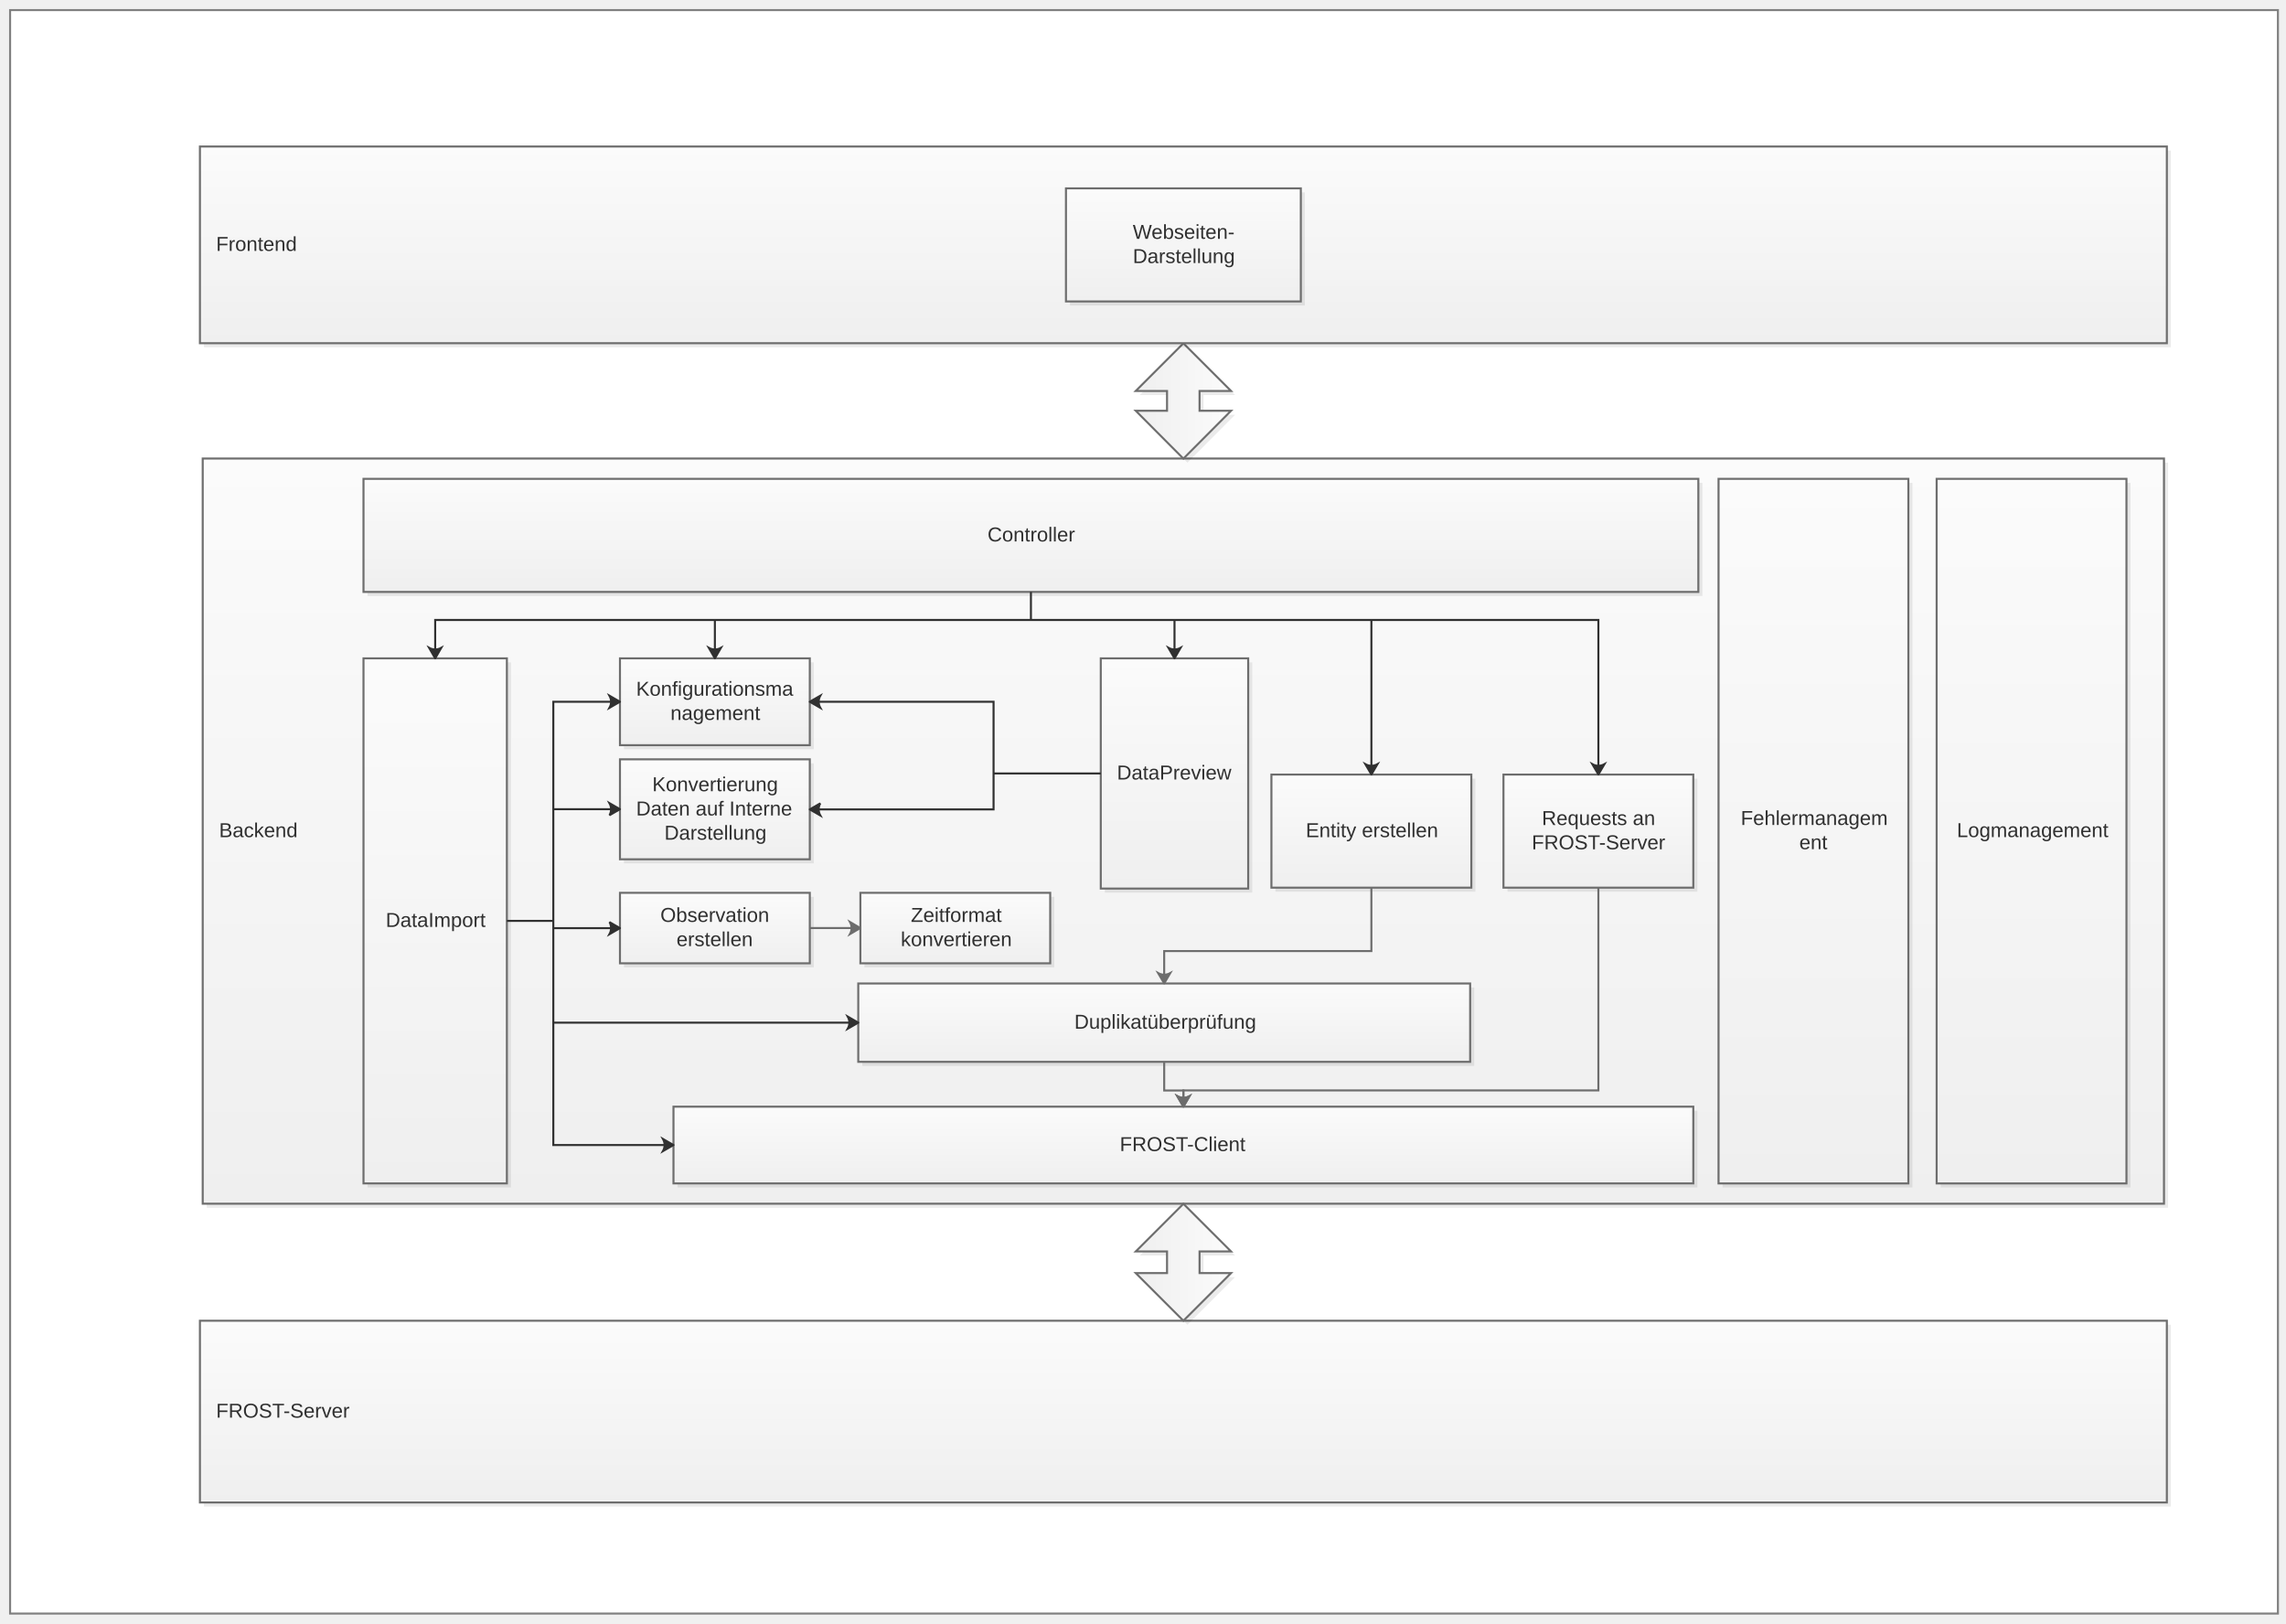
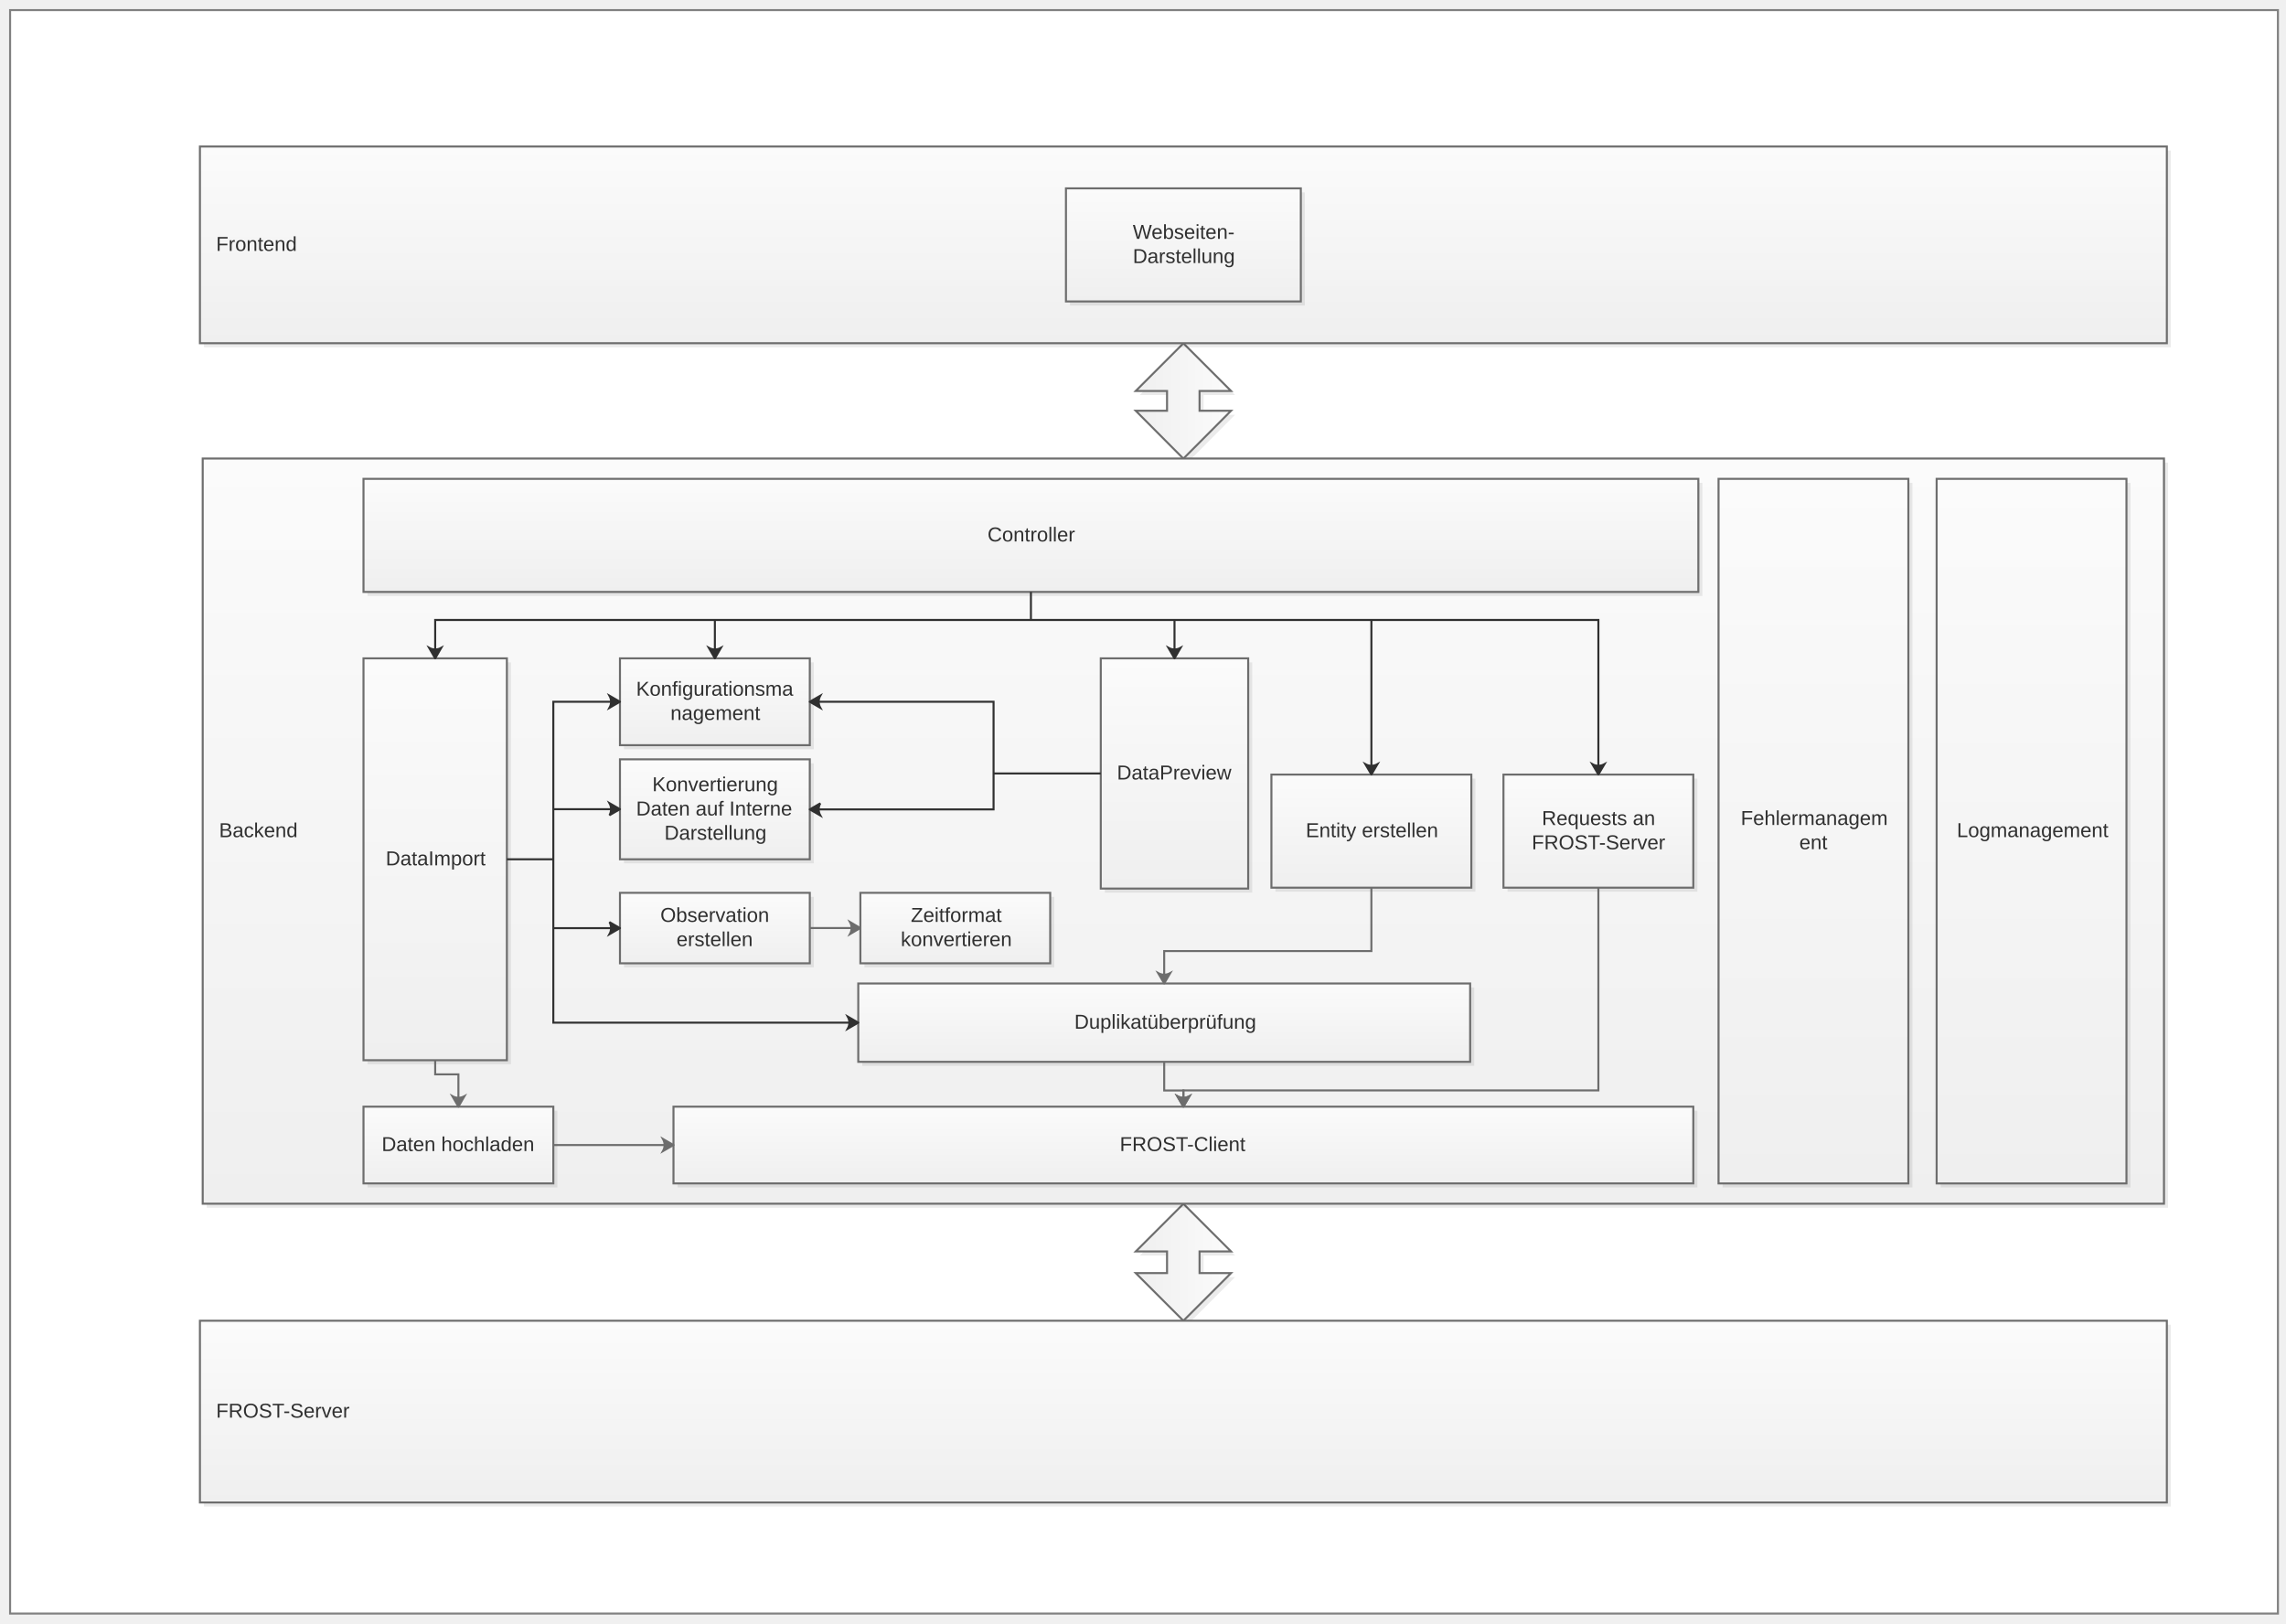
<svg xmlns="http://www.w3.org/2000/svg" viewBox="0 0 1132 804" width="1132" height="804">
  <style type="text/css">
.st1 {fill:#303030;font-family:Arial;font-size:7.5pt}
</style>
  <defs>
    <linearGradient id="lg1" y1="0%" y2="100%" x1="0%" x2="0%">
      <stop offset="0" stop-color="#fbfbfb" />
      <stop offset="1" stop-color="#efefef" />
    </linearGradient>
  </defs>
  <g id="page1" transform="translate(5,5)">
    <rect fill="#ffffff" x="0" y="0" stroke="#808080" width="1123" height="794" />
+     <g id="shape1" transform="matrix(0,1,-1,0,604.6,165)">
+       <path fill="#000000" fill-opacity="0.08" d="M2,21.6L25.6,-2L25.6,13.6L35.4,13.6L35.4,-2L59.1,21.6L35.4,45.2L35.4,29.7L25.6,29.7L25.6,45.2L2,21.6z" />
+       <path fill="url(#lg1)" stroke="#6d6d6d" d="M0,23.6L23.6,0L23.6,15.6L33.4,15.6L33.4,0L57.1,23.6L33.4,47.2L33.4,31.7L23.6,31.7L23.6,47.2L0,23.6z" />
+     </g>
+     <g id="shape2" transform="matrix(0,1,-1,0,604.6,591.1)">
+       <path fill="#000000" fill-opacity="0.08" d="M2,21.6L25.6,-2L25.6,13.6L36.3,13.6L36.3,-2L59.9,21.6L36.3,45.2L36.3,29.7L25.6,29.7L25.6,45.2L2,21.6z" />
+       <path fill="url(#lg1)" stroke="#6d6d6d" d="M0,23.6L23.6,0L23.6,15.6L34.3,15.6L34.3,0L57.9,23.6L34.3,47.2L34.3,31.7L23.6,31.7L23.6,47.2L0,23.6z" />
+     </g>
    <g transform="translate(95.38,222.05)">
-       <g id="shape1">
+       <g id="shape3">
        <path fill="#000000" fill-opacity="0.08" d="M973.2,371L973.2,2L2,2L2,371L973.2,371z" />
        <path fill="url(#lg1)" stroke="#6d6d6d" d="M971.2,369L971.2,0L0,0L0,369L971.2,369z" />
      </g>
      <text class="st1">
        <tspan x="8.1" y="187.5">Backend</tspan>
      </text>
    </g>
    <g transform="translate(846,232.11)">
-       <g id="shape2">
+       <g id="shape4">
        <path fill="#000000" fill-opacity="0.08" d="M96,350.9L96,2L2,2L2,350.9L96,350.9z" />
        <path fill="url(#lg1)" stroke="#6d6d6d" d="M94,348.9L94,0L0,0L0,348.9L94,348.9z" />
      </g>
      <text class="st1">
        <tspan x="11" y="171.4">Fehlermanagem</tspan>
        <tspan x="40" y="183.4">ent</tspan>
      </text>
    </g>
    <g transform="translate(954,232.11)">
-       <g id="shape3">
+       <g id="shape5">
        <path fill="#000000" fill-opacity="0.08" d="M96,350.9L96,2L2,2L2,350.9L96,350.9z" />
        <path fill="url(#lg1)" stroke="#6d6d6d" d="M94,348.9L94,0L0,0L0,348.9L94,348.9z" />
      </g>
      <text class="st1">
        <tspan x="10" y="177.4">Logmanagement</tspan>
      </text>
    </g>
-     <g id="shape4" transform="matrix(0,1,-1,0,604.6,165)">
-       <path fill="#000000" fill-opacity="0.08" d="M2,21.6L25.6,-2L25.6,13.6L35.4,13.6L35.4,-2L59.1,21.6L35.4,45.2L35.4,29.7L25.6,29.7L25.6,45.2L2,21.6z" />
-       <path fill="url(#lg1)" stroke="#6d6d6d" d="M0,23.6L23.6,0L23.6,15.6L33.4,15.6L33.4,0L57.1,23.6L33.4,47.2L33.4,31.7L23.6,31.7L23.6,47.2L0,23.6z" />
-     </g>
    <g transform="translate(94,649)">
-       <g id="shape5">
+       <g id="shape6">
        <path fill="#000000" fill-opacity="0.08" d="M976,92L976,2L2,2L2,92L976,92z" />
        <path fill="url(#lg1)" stroke="#6d6d6d" d="M974,90L974,0L0,0L0,90L974,90z" />
      </g>
      <text class="st1">
        <tspan x="8" y="48">FROST-Server</tspan>
      </text>
-     </g>
-     <g id="shape6" transform="matrix(0,1,-1,0,604.6,591.1)">
-       <path fill="#000000" fill-opacity="0.08" d="M2,21.6L25.6,-2L25.6,13.6L36.3,13.6L36.3,-2L59.9,21.6L36.3,45.2L36.3,29.7L25.6,29.7L25.6,45.2L2,21.6z" />
-       <path fill="url(#lg1)" stroke="#6d6d6d" d="M0,23.6L23.6,0L23.6,15.6L34.3,15.6L34.3,0L57.9,23.6L34.3,47.2L34.3,31.7L23.6,31.7L23.6,47.2L0,23.6z" />
    </g>
    <g transform="translate(175,232.11)">
      <g id="shape7">
        <path fill="#000000" fill-opacity="0.08" d="M663,58L663,2L2,2L2,58L663,58z" />
        <path fill="url(#lg1)" stroke="#6d6d6d" d="M661,56L661,0L0,0L0,56L661,56z" />
      </g>
      <text class="st1">
        <tspan x="309" y="31">Controller</tspan>
      </text>
    </g>
    <g transform="translate(175,321)">
      <g id="shape8">
-         <path fill="#000000" fill-opacity="0.08" d="M73,262L73,2L2,2L2,262L73,262z" />
-         <path fill="url(#lg1)" stroke="#6d6d6d" d="M71,260L71,0L0,0L0,260L71,260z" />
-       </g>
-       <text class="st1">
-         <tspan x="11" y="133">DataImport</tspan>
+         <path fill="#000000" fill-opacity="0.08" d="M73,201L73,2L2,2L2,201L73,201z" />
+         <path fill="url(#lg1)" stroke="#6d6d6d" d="M71,199L71,0L0,0L0,199L71,199z" />
+       </g>
+       <text class="st1">
+         <tspan x="11" y="102.5">DataImport</tspan>
      </text>
    </g>
    <g transform="translate(540.09,321)">
      <g id="shape9">
        <path fill="#000000" fill-opacity="0.08" d="M75,116L75,2L2,2L2,116L75,116z" />
        <path fill="url(#lg1)" stroke="#6d6d6d" d="M73,114L73,0L0,0L0,114L73,114z" />
      </g>
      <text class="st1">
        <tspan x="8" y="60">DataPreview</tspan>
      </text>
    </g>
    <g transform="translate(302,371)">
      <g id="shape10">
        <path fill="#000000" fill-opacity="0.08" d="M96,51.5L96,2L2,2L2,51.5L96,51.5z" />
        <path fill="url(#lg1)" stroke="#6d6d6d" d="M94,49.5L94,0L0,0L0,49.5L94,49.5z" />
      </g>
      <text class="st1">
        <tspan x="16" y="15.8">Konvertierung </tspan>
        <tspan x="8" y="27.8">Daten auf Interne </tspan>
        <tspan x="22" y="39.8">Darstellung</tspan>
      </text>
    </g>
    <g transform="translate(302,437.11)">
      <g id="shape11">
        <path fill="#000000" fill-opacity="0.08" d="M96,36.9L96,2L2,2L2,36.9L96,36.9z" />
        <path fill="url(#lg1)" stroke="#6d6d6d" d="M94,34.9L94,0L0,0L0,34.9L94,34.9z" />
      </g>
      <text class="st1">
        <tspan x="20" y="14.4">Observation </tspan>
        <tspan x="28" y="26.4">erstellen</tspan>
      </text>
    </g>
    <g transform="translate(420,482)">
      <g id="shape12">
        <path fill="#000000" fill-opacity="0.08" d="M305,40.8L305,2L2,2L2,40.8L305,40.8z" />
        <path fill="url(#lg1)" stroke="#6d6d6d" d="M303,38.8L303,0L0,0L0,38.8L303,38.8z" />
      </g>
      <text class="st1">
        <tspan x="107" y="22.4">Duplikatüberprüfung</tspan>
      </text>
    </g>
    <g transform="translate(421.05,437.11)">
      <g id="shape13">
        <path fill="#000000" fill-opacity="0.08" d="M96,36.9L96,2L2,2L2,36.9L96,36.9z" />
        <path fill="url(#lg1)" stroke="#6d6d6d" d="M94,34.9L94,0L0,0L0,34.9L94,34.9z" />
      </g>
      <text class="st1">
        <tspan x="25" y="14.4">Zeitformat </tspan>
        <tspan x="20" y="26.4">konvertieren</tspan>
      </text>
    </g>
    <g transform="translate(624.59,378.55)">
      <g id="shape14">
        <path fill="#000000" fill-opacity="0.08" d="M101,58L101,2L2,2L2,58L101,58z" />
        <path fill="url(#lg1)" stroke="#6d6d6d" d="M99,56L99,0L0,0L0,56L99,56z" />
      </g>
      <text class="st1">
        <tspan x="17" y="31">Entity erstellen</tspan>
      </text>
    </g>
    <g transform="translate(739.5,378.55)">
      <g id="shape15">
        <path fill="#000000" fill-opacity="0.08" d="M96,58L96,2L2,2L2,58L96,58z" />
        <path fill="url(#lg1)" stroke="#6d6d6d" d="M94,56L94,0L0,0L0,56L94,56z" />
      </g>
      <text class="st1">
        <tspan x="19" y="25">Requests an </tspan>
        <tspan x="14" y="37">FROST-Server</tspan>
      </text>
    </g>
    <g transform="translate(328.5,543)">
      <g id="shape16">
        <path fill="#000000" fill-opacity="0.08" d="M507,40L507,2L2,2L2,40L507,40z" />
        <path fill="url(#lg1)" stroke="#6d6d6d" d="M505,38L505,0L0,0L0,38L505,38z" />
      </g>
      <text class="st1">
        <tspan x="221" y="22">FROST-Client</tspan>
      </text>
    </g>
    <g transform="translate(94,67.55)">
      <g>
        <g id="shape17">
          <path fill="#000000" fill-opacity="0.08" d="M976,99.4L976,2L2,2L2,99.4L976,99.4z" />
          <path fill="url(#lg1)" stroke="#6d6d6d" d="M974,97.4L974,0L0,0L0,97.4L974,97.4z" />
        </g>
        <text class="st1">
          <tspan x="8" y="51.7">Frontend</tspan>
        </text>
      </g>
      <g transform="translate(428.85,20.72)">
        <g id="shape18">
          <path fill="#000000" fill-opacity="0.08" d="M118.3,58L118.3,2L2,2L2,58L118.3,58z" />
          <path fill="url(#lg1)" stroke="#6d6d6d" d="M116.3,56L116.3,0L0,0L0,56L116.3,56z" />
        </g>
        <text class="st1">
          <tspan x="33.1" y="25">Webseiten-</tspan>
          <tspan x="33.1" y="37">Darstellung</tspan>
        </text>
      </g>
    </g>
    <g transform="translate(302,321)">
      <g id="shape19">
        <path fill="#000000" fill-opacity="0.08" d="M96,45L96,2L2,2L2,45L96,45z" />
        <path fill="url(#lg1)" stroke="#6d6d6d" d="M94,43L94,0L0,0L0,43L94,43z" />
      </g>
      <text class="st1">
        <tspan x="8" y="18.5">Konfigurationsma</tspan>
        <tspan x="25" y="30.5">nagement</tspan>
      </text>
    </g>
    <g id="shape20" transform="matrix(0,1,-1,0,505.5,288.1)">
      <path fill="none" stroke="#303030" d="M0,0L13.9,0L0,0zM0,0L13.9,0L13.9,-71.1L28.5,-71.1M0,0L13.9,0L13.9,295L28.5,295M0,0L13.9,0L13.9,156.5L28.5,156.5M0,0L13.9,0L13.9,-281L86.1,-281M0,0L13.9,0L13.9,-168.6L86.1,-168.6" />
      <path fill="#303030" stroke-linecap="round" stroke-width="1" stroke="#303030" d="M32.9,-71.1L27.7,-74.1C28.2,-73.2,28.5,-72.2,28.5,-71.1C28.5,-70,28.2,-69,27.7,-68.1L32.9,-71.1" />
      <path fill="#303030" stroke-linecap="round" stroke-width="1" stroke="#303030" d="M32.9,295L27.7,292C28.2,292.9,28.5,293.9,28.5,295C28.5,296.1,28.2,297.1,27.7,298L32.9,295" />
      <path fill="#303030" stroke-linecap="round" stroke-width="1" stroke="#303030" d="M32.9,156.5L27.7,153.5C28.2,154.4,28.5,155.4,28.5,156.5C28.5,157.6,28.2,158.6,27.7,159.5L32.9,156.5" />
      <path fill="#303030" stroke-linecap="round" stroke-width="1" stroke="#303030" d="M90.4,-281L85.3,-284C85.8,-283.1,86.1,-282.1,86.1,-281C86.1,-279.9,85.8,-278.9,85.3,-278L90.4,-281" />
      <path fill="#303030" stroke-linecap="round" stroke-width="1" stroke="#303030" d="M90.4,-168.6L85.3,-171.6C85.8,-170.7,86.1,-169.7,86.1,-168.6C86.1,-167.5,85.8,-166.5,85.3,-165.6L90.4,-168.6" />
    </g>
    <g id="shape21" transform="translate(674.09,434.55)">
      <path fill="none" stroke="#6d6d6d" d="M0,0L0,31.4L-102.6,31.4L-102.6,43.1" />
      <path fill="#6d6d6d" stroke-linecap="round" stroke-width="1" stroke="#6d6d6d" d="M-102.6,47.4L-99.6,42.3C-100.5,42.8,-101.5,43.1,-102.6,43.1C-103.7,43.1,-104.7,42.8,-105.6,42.3L-102.6,47.4" />
    </g>
-     <g id="shape22" transform="translate(246,451)">
-       <path fill="none" stroke="#303030" d="M0,0L23,0L0,0zM0,0L23,0L23,-108.5L51.6,-108.5M0,0L23,0L23,50.4L169.6,50.4M0,0L23,0L23,111L78.1,111M0,0L23,0L23,3.6L51.6,3.6M0,0L23,0L23,-55.3L51.6,-55.3" />
-       <path fill="#303030" stroke-linecap="round" stroke-width="1" stroke="#303030" d="M56,-108.5L50.8,-111.5C51.3,-110.6,51.6,-109.6,51.6,-108.5C51.6,-107.4,51.3,-106.4,50.8,-105.5L56,-108.5" />
-       <path fill="#303030" stroke-linecap="round" stroke-width="1" stroke="#303030" d="M174,50.4L168.8,47.4C169.3,48.3,169.6,49.3,169.6,50.4C169.6,51.5,169.3,52.5,168.8,53.4L174,50.4" />
-       <path fill="#303030" stroke-linecap="round" stroke-width="1" stroke="#303030" d="M82.5,111L77.3,108C77.8,108.9,78.1,109.9,78.1,111C78.1,112.1,77.8,113.1,77.3,114L82.5,111" />
-       <path fill="#303030" stroke-linecap="round" stroke-width="1" stroke="#303030" d="M56,3.6L50.8,.6C51.3,1.4,51.6,2.5,51.6,3.6C51.6,4.6,51.3,5.7,50.8,6.6L56,3.6" />
-       <path fill="#303030" stroke-linecap="round" stroke-width="1" stroke="#303030" d="M56,-55.3L50.8,-58.3C51.3,-57.4,51.6,-56.3,51.6,-55.3C51.6,-54.2,51.3,-53.1,50.8,-52.3L56,-55.3" />
+     <g id="shape22" transform="translate(246,420.5)">
+       <path fill="none" stroke="#303030" d="M0,0L23,0L0,0zM0,0L23,0L23,-78L51.6,-78M0,0L23,0L23,80.9L169.6,80.9M0,0L23,0L23,34.1L51.6,34.1M0,0L23,0L23,-24.8L51.6,-24.8" />
+       <path fill="#303030" stroke-linecap="round" stroke-width="1" stroke="#303030" d="M56,-78L50.8,-81C51.3,-80.1,51.6,-79.1,51.6,-78C51.6,-76.9,51.3,-75.9,50.8,-75L56,-78" />
+       <path fill="#303030" stroke-linecap="round" stroke-width="1" stroke="#303030" d="M174,80.9L168.8,77.9C169.3,78.8,169.6,79.8,169.6,80.9C169.6,82,169.3,83,168.8,83.9L174,80.9" />
+       <path fill="#303030" stroke-linecap="round" stroke-width="1" stroke="#303030" d="M56,34.1L50.8,31.1C51.3,31.9,51.6,33,51.6,34.1C51.6,35.1,51.3,36.2,50.8,37.1L56,34.1" />
+       <path fill="#303030" stroke-linecap="round" stroke-width="1" stroke="#303030" d="M56,-24.8L50.8,-27.8C51.3,-26.9,51.6,-25.8,51.6,-24.8C51.6,-23.7,51.3,-22.6,50.8,-21.8L56,-24.8" />
    </g>
    <g id="shape23" transform="translate(396,454.55)">
      <path fill="none" stroke="#6d6d6d" d="M0,0L20.7,0" />
      <path fill="#6d6d6d" stroke-linecap="round" stroke-width="1" stroke="#6d6d6d" d="M25,0L19.9,-3C20.4,-2.1,20.7,-1.1,20.7,0C20.7,1.1,20.4,2.1,19.9,3L25,0" />
    </g>
    <g id="shape24" transform="matrix(-1,0,0,-1,540.1,378)">
      <path fill="none" stroke="#303030" d="M0,0L53.1,0L0,0zM0,0L53.1,0L53.1,-17.8L139.7,-17.8M0,0L53.1,0L53.1,35.5L139.7,35.5" />
      <path fill="#303030" stroke-linecap="round" stroke-width="1" stroke="#303030" d="M144.1,-17.8L138.9,-20.8C139.4,-19.9,139.7,-18.8,139.7,-17.8C139.7,-16.7,139.4,-15.6,138.9,-14.8L144.1,-17.8" />
      <path fill="#303030" stroke-linecap="round" stroke-width="1" stroke="#303030" d="M144.1,35.5L138.9,32.5C139.4,33.4,139.7,34.4,139.7,35.5C139.7,36.6,139.4,37.6,138.9,38.5L144.1,35.5" />
    </g>
    <g id="shape25" transform="translate(571.5,520.79)">
      <path fill="none" stroke="#6d6d6d" d="M0,0L0,14.2L9.5,14.2L9.5,17.8" />
      <path fill="#6d6d6d" stroke-linecap="round" stroke-width="1" stroke="#6d6d6d" d="M9.5,22.2L12.5,17C11.6,17.5,10.6,17.8,9.5,17.8C8.4,17.8,7.4,17.5,6.5,17L9.5,22.2" />
    </g>
    <g id="shape26" transform="translate(786.5,434.55)">
      <path fill="none" stroke="#6d6d6d" d="M0,0L0,100.4L-205.5,100.4L-205.5,104.1" />
      <path fill="#6d6d6d" stroke-linecap="round" stroke-width="1" stroke="#6d6d6d" d="M-205.5,108.4L-202.5,103.3C-203.4,103.8,-204.4,104.1,-205.5,104.1C-206.6,104.1,-207.6,103.8,-208.5,103.3L-205.5,108.4" />
    </g>
+     <g transform="translate(175,543)">
+       <g id="shape27">
+         <path fill="#000000" fill-opacity="0.08" d="M96,40L96,2L2,2L2,40L96,40z" />
+         <path fill="url(#lg1)" stroke="#6d6d6d" d="M94,38L94,0L0,0L0,38L94,38z" />
+       </g>
+       <text class="st1">
+         <tspan x="9" y="22">Daten hochladen</tspan>
+       </text>
+     </g>
+     <g id="shape28" transform="translate(210.5,520)">
+       <path fill="none" stroke="#6d6d6d" d="M0,0L0,7L11.5,7L11.5,18.6" />
+       <path fill="#6d6d6d" stroke-linecap="round" stroke-width="1" stroke="#6d6d6d" d="M11.5,23L14.5,17.8C13.6,18.3,12.6,18.6,11.5,18.6C10.4,18.6,9.4,18.3,8.5,17.8L11.5,23" />
+     </g>
+     <g id="shape29" transform="translate(269,562)">
+       <path fill="none" stroke="#6d6d6d" d="M0,0L55.1,0" />
+       <path fill="#6d6d6d" stroke-linecap="round" stroke-width="1" stroke="#6d6d6d" d="M59.5,0L54.3,-3C54.8,-2.1,55.1,-1.1,55.1,0C55.1,1.1,54.8,2.1,54.3,3L59.5,0" />
+     </g>
  </g>
</svg>
